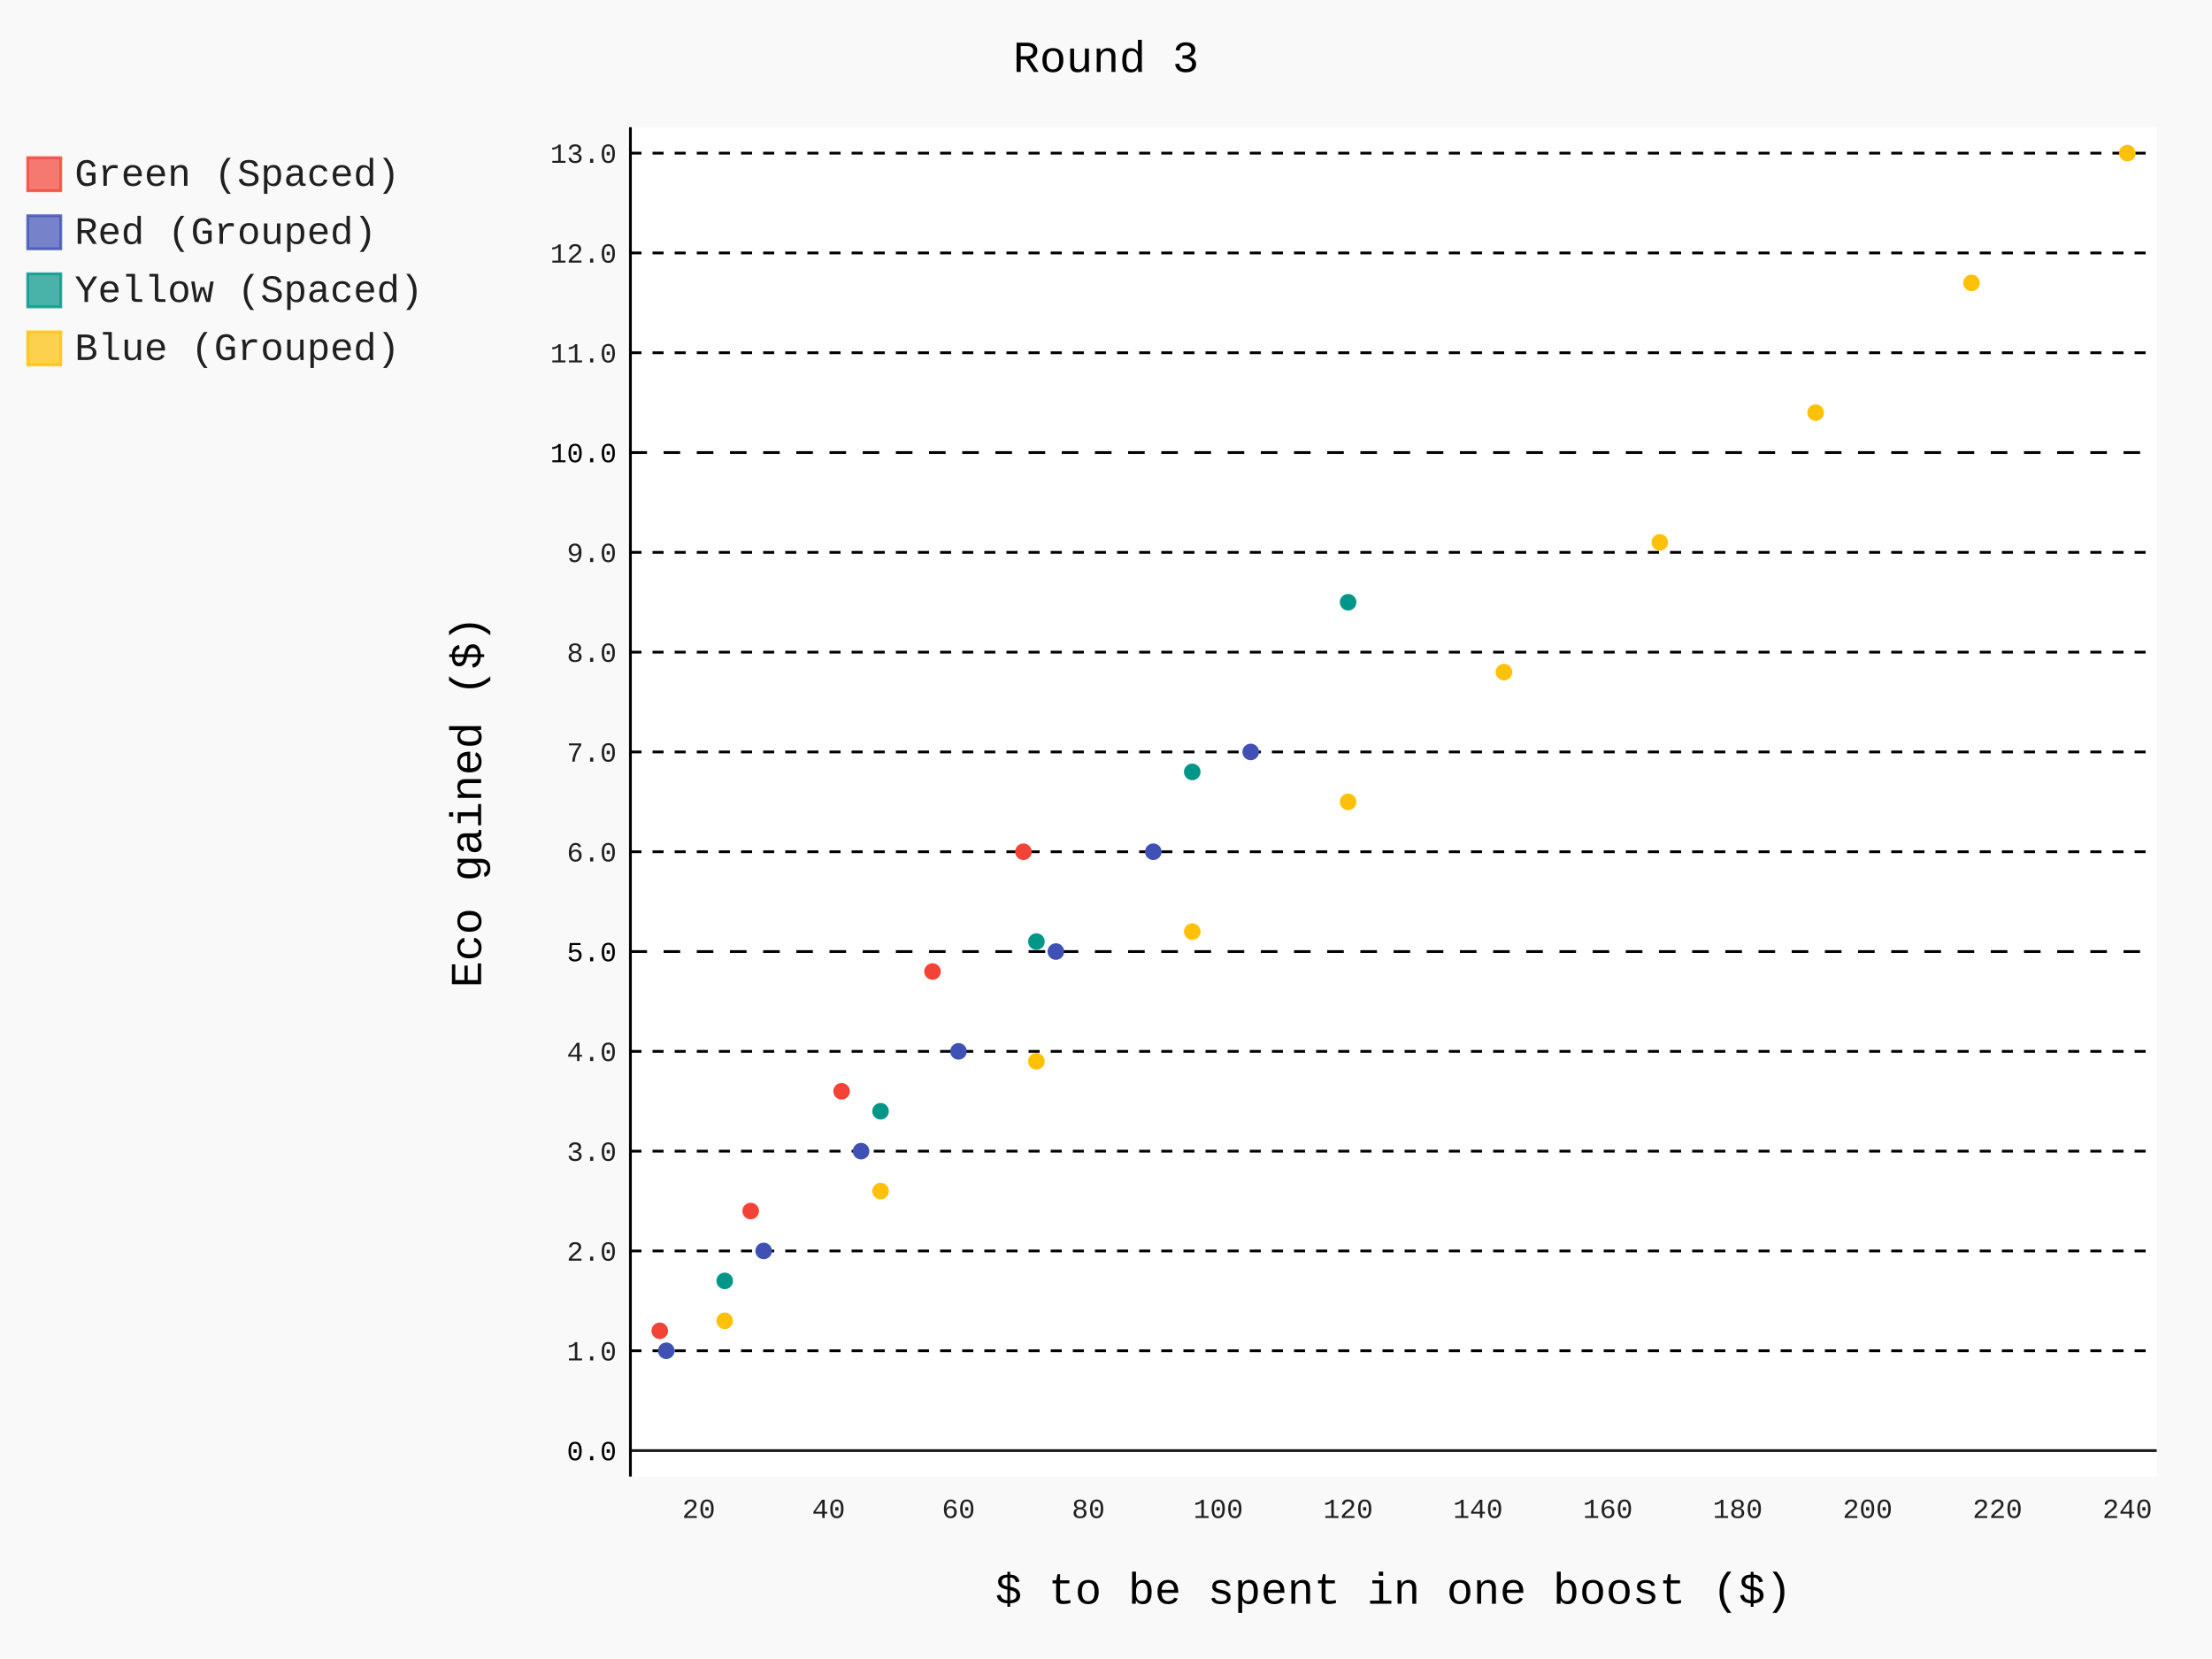
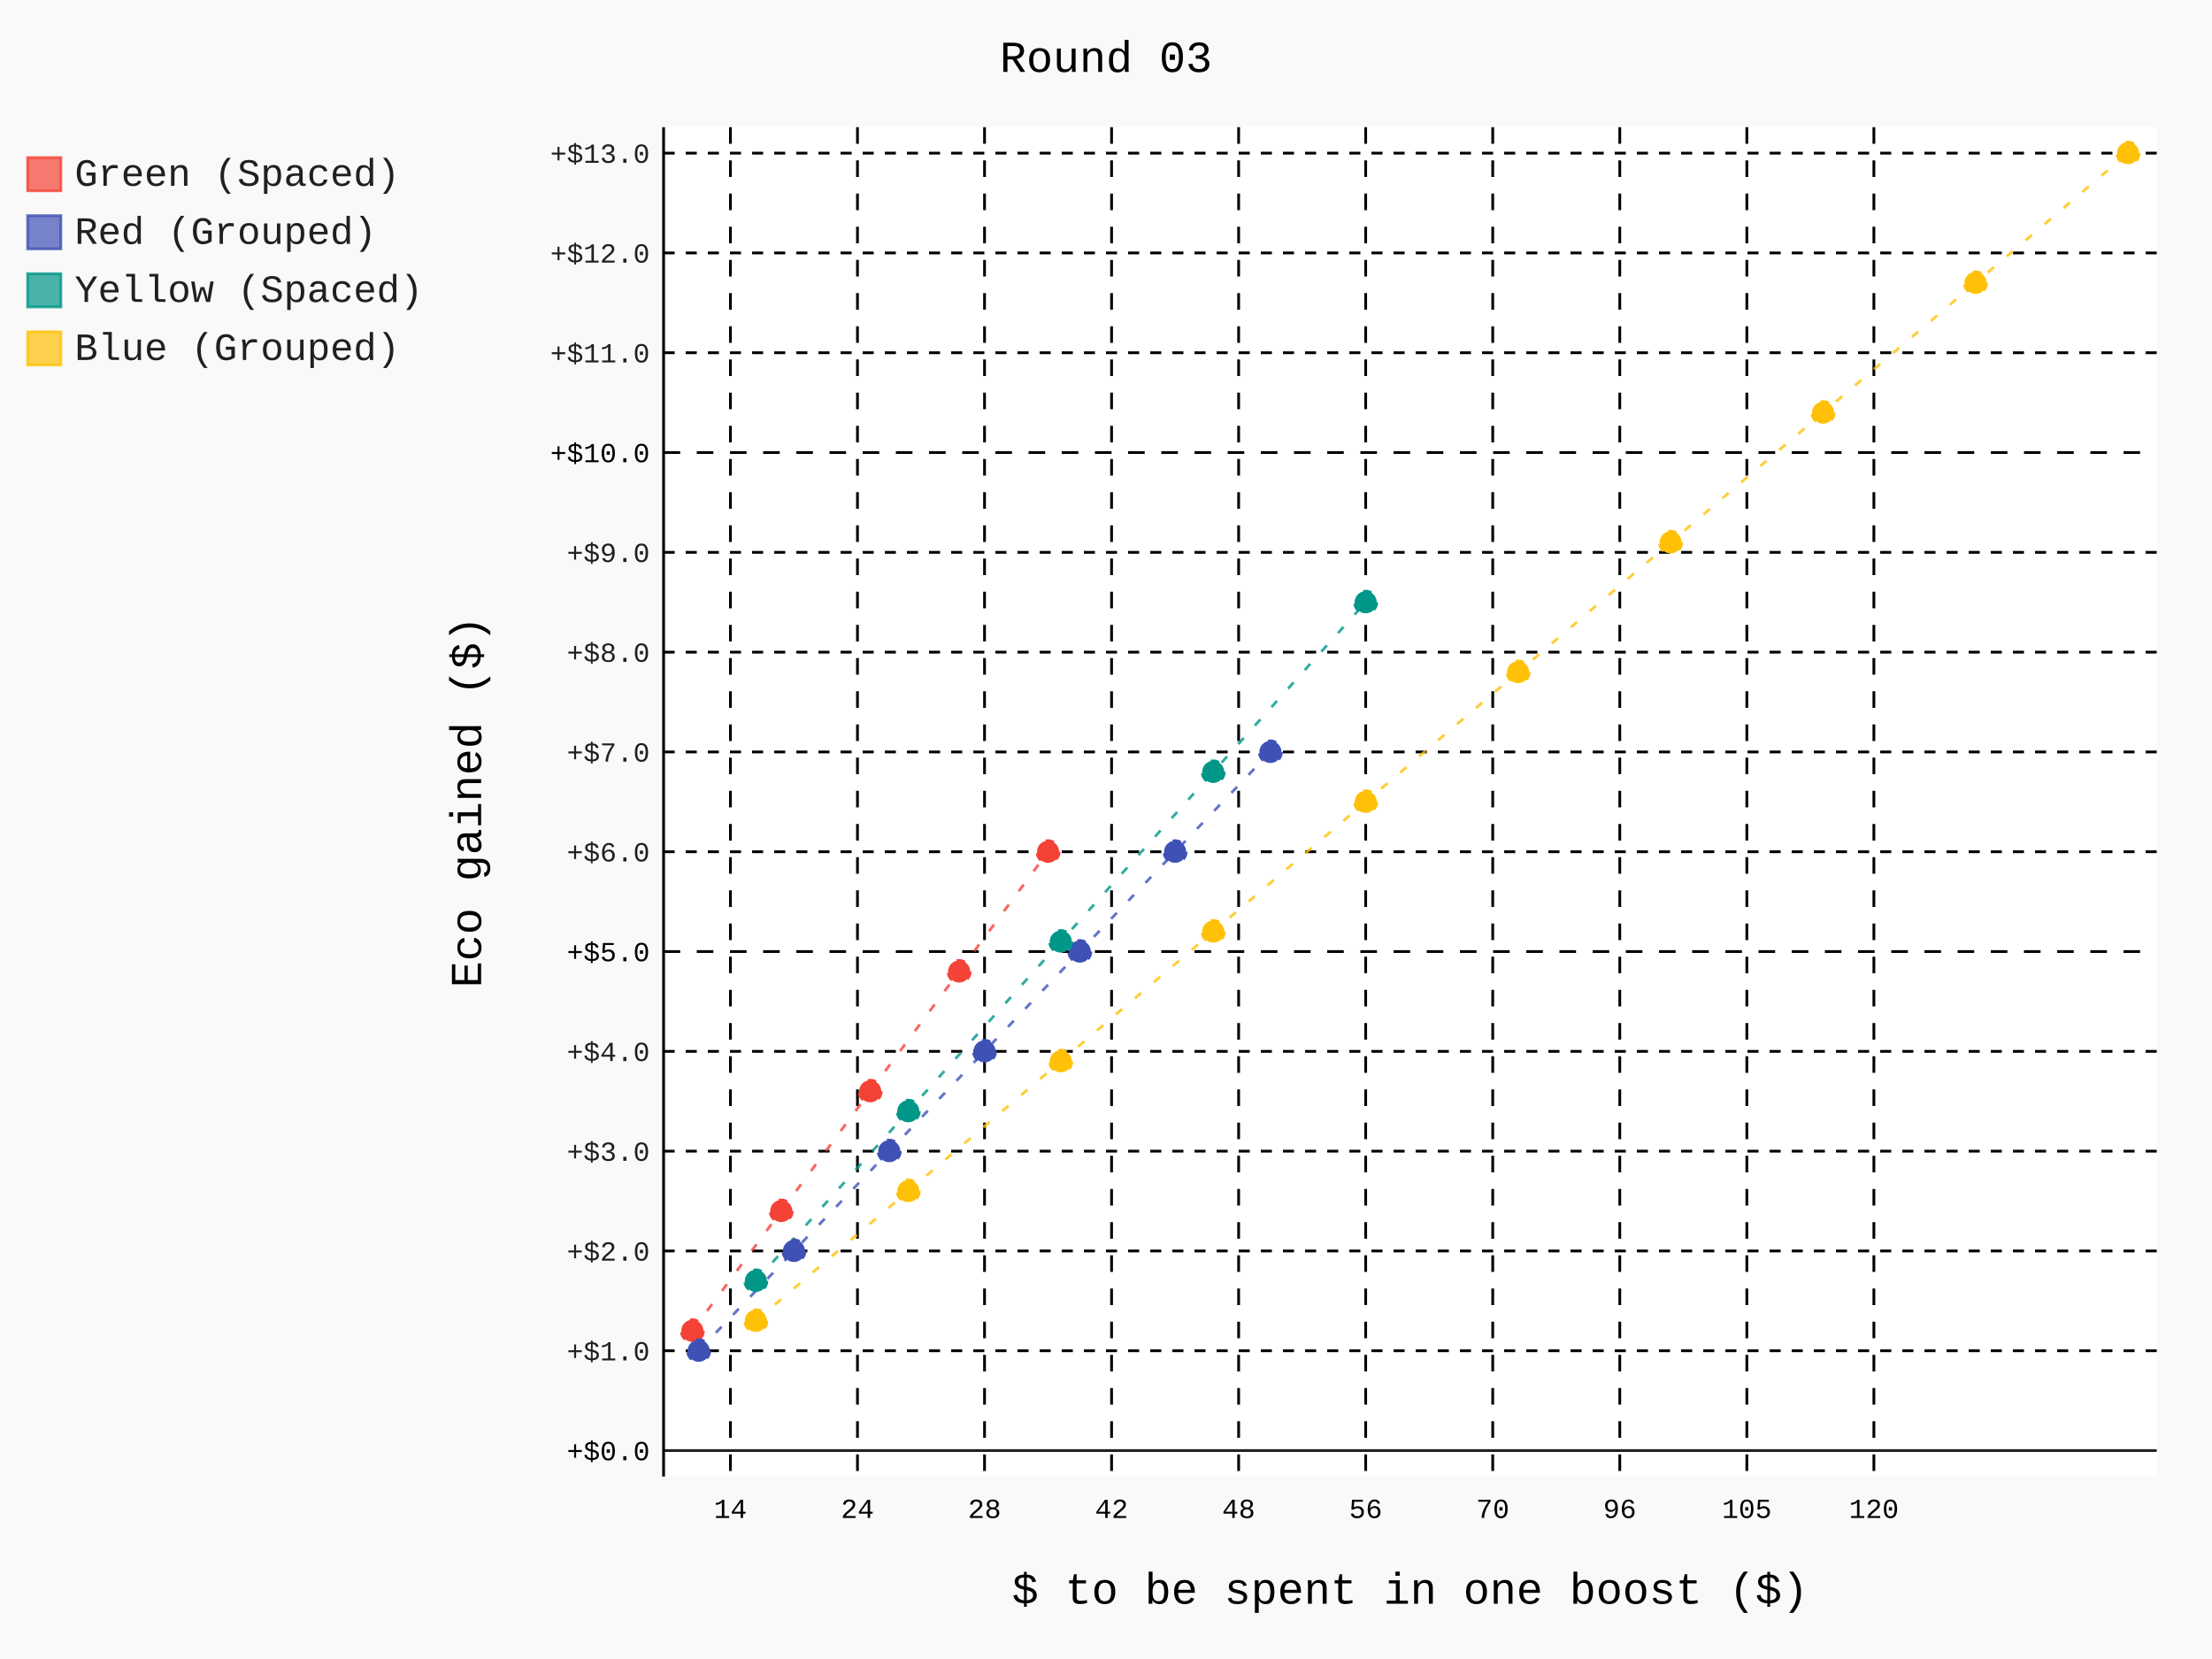
- <svg xmlns="http://www.w3.org/2000/svg" id="chart-a804225d-d1d8-4edf-a290-3cf04d2d5cf5" class="pygal-chart" viewBox="0 0 800 600">
+ <svg xmlns="http://www.w3.org/2000/svg" id="chart-7a59b7a1-afde-44b8-8f0c-2cee43921134" class="pygal-chart" viewBox="0 0 800 600">
  <defs>
-     <style type="text/css">#chart-a804225d-d1d8-4edf-a290-3cf04d2d5cf5{-webkit-user-select:none;-webkit-font-smoothing:antialiased;font-family:Consolas,"Liberation Mono",Menlo,Courier,monospace}#chart-a804225d-d1d8-4edf-a290-3cf04d2d5cf5 .title{font-family:Consolas,"Liberation Mono",Menlo,Courier,monospace;font-size:16px}#chart-a804225d-d1d8-4edf-a290-3cf04d2d5cf5 .legends .legend text{font-family:Consolas,"Liberation Mono",Menlo,Courier,monospace;font-size:14px}#chart-a804225d-d1d8-4edf-a290-3cf04d2d5cf5 .axis text{font-family:Consolas,"Liberation Mono",Menlo,Courier,monospace;font-size:10px}#chart-a804225d-d1d8-4edf-a290-3cf04d2d5cf5 .axis text.major{font-family:Consolas,"Liberation Mono",Menlo,Courier,monospace;font-size:10px}#chart-a804225d-d1d8-4edf-a290-3cf04d2d5cf5 .text-overlay text.value{font-family:Consolas,"Liberation Mono",Menlo,Courier,monospace;font-size:16px}#chart-a804225d-d1d8-4edf-a290-3cf04d2d5cf5 .text-overlay text.label{font-family:Consolas,"Liberation Mono",Menlo,Courier,monospace;font-size:10px}#chart-a804225d-d1d8-4edf-a290-3cf04d2d5cf5 .tooltip{font-family:Consolas,"Liberation Mono",Menlo,Courier,monospace;font-size:14px}#chart-a804225d-d1d8-4edf-a290-3cf04d2d5cf5 text.no_data{font-family:Consolas,"Liberation Mono",Menlo,Courier,monospace;font-size:64px}
- #chart-a804225d-d1d8-4edf-a290-3cf04d2d5cf5{background-color:rgba(249,249,249,1)}#chart-a804225d-d1d8-4edf-a290-3cf04d2d5cf5 path,#chart-a804225d-d1d8-4edf-a290-3cf04d2d5cf5 line,#chart-a804225d-d1d8-4edf-a290-3cf04d2d5cf5 rect,#chart-a804225d-d1d8-4edf-a290-3cf04d2d5cf5 circle{-webkit-transition:150ms;-moz-transition:150ms;transition:150ms}#chart-a804225d-d1d8-4edf-a290-3cf04d2d5cf5 .graph &gt; .background{fill:rgba(249,249,249,1)}#chart-a804225d-d1d8-4edf-a290-3cf04d2d5cf5 .plot &gt; .background{fill:rgba(255,255,255,1)}#chart-a804225d-d1d8-4edf-a290-3cf04d2d5cf5 .graph{fill:rgba(0,0,0,.87)}#chart-a804225d-d1d8-4edf-a290-3cf04d2d5cf5 text.no_data{fill:rgba(0,0,0,1)}#chart-a804225d-d1d8-4edf-a290-3cf04d2d5cf5 .title{fill:rgba(0,0,0,1)}#chart-a804225d-d1d8-4edf-a290-3cf04d2d5cf5 .legends .legend text{fill:rgba(0,0,0,.87)}#chart-a804225d-d1d8-4edf-a290-3cf04d2d5cf5 .legends .legend:hover text{fill:rgba(0,0,0,1)}#chart-a804225d-d1d8-4edf-a290-3cf04d2d5cf5 .axis .line{stroke:rgba(0,0,0,1)}#chart-a804225d-d1d8-4edf-a290-3cf04d2d5cf5 .axis .guide.line{stroke:rgba(0,0,0,.54)}#chart-a804225d-d1d8-4edf-a290-3cf04d2d5cf5 .axis .major.line{stroke:rgba(0,0,0,.87)}#chart-a804225d-d1d8-4edf-a290-3cf04d2d5cf5 .axis text.major{fill:rgba(0,0,0,1)}#chart-a804225d-d1d8-4edf-a290-3cf04d2d5cf5 .axis.y .guides:hover .guide.line,#chart-a804225d-d1d8-4edf-a290-3cf04d2d5cf5 .line-graph .axis.x .guides:hover .guide.line,#chart-a804225d-d1d8-4edf-a290-3cf04d2d5cf5 .stackedline-graph .axis.x .guides:hover .guide.line,#chart-a804225d-d1d8-4edf-a290-3cf04d2d5cf5 .xy-graph .axis.x .guides:hover .guide.line{stroke:rgba(0,0,0,1)}#chart-a804225d-d1d8-4edf-a290-3cf04d2d5cf5 .axis .guides:hover text{fill:rgba(0,0,0,1)}#chart-a804225d-d1d8-4edf-a290-3cf04d2d5cf5 .reactive{fill-opacity:.7;stroke-opacity:.8;stroke-width:1}#chart-a804225d-d1d8-4edf-a290-3cf04d2d5cf5 .ci{stroke:rgba(0,0,0,.87)}#chart-a804225d-d1d8-4edf-a290-3cf04d2d5cf5 .reactive.active,#chart-a804225d-d1d8-4edf-a290-3cf04d2d5cf5 .active .reactive{fill-opacity:.8;stroke-opacity:.9;stroke-width:4}#chart-a804225d-d1d8-4edf-a290-3cf04d2d5cf5 .ci .reactive.active{stroke-width:1.5}#chart-a804225d-d1d8-4edf-a290-3cf04d2d5cf5 .series text{fill:rgba(0,0,0,1)}#chart-a804225d-d1d8-4edf-a290-3cf04d2d5cf5 .tooltip rect{fill:rgba(255,255,255,1);stroke:rgba(0,0,0,1);-webkit-transition:opacity 150ms;-moz-transition:opacity 150ms;transition:opacity 150ms}#chart-a804225d-d1d8-4edf-a290-3cf04d2d5cf5 .tooltip .label{fill:rgba(0,0,0,.87)}#chart-a804225d-d1d8-4edf-a290-3cf04d2d5cf5 .tooltip .label{fill:rgba(0,0,0,.87)}#chart-a804225d-d1d8-4edf-a290-3cf04d2d5cf5 .tooltip .legend{font-size:.8em;fill:rgba(0,0,0,.54)}#chart-a804225d-d1d8-4edf-a290-3cf04d2d5cf5 .tooltip .x_label{font-size:.6em;fill:rgba(0,0,0,1)}#chart-a804225d-d1d8-4edf-a290-3cf04d2d5cf5 .tooltip .xlink{font-size:.5em;text-decoration:underline}#chart-a804225d-d1d8-4edf-a290-3cf04d2d5cf5 .tooltip .value{font-size:1.5em}#chart-a804225d-d1d8-4edf-a290-3cf04d2d5cf5 .bound{font-size:.5em}#chart-a804225d-d1d8-4edf-a290-3cf04d2d5cf5 .max-value{font-size:.75em;fill:rgba(0,0,0,.54)}#chart-a804225d-d1d8-4edf-a290-3cf04d2d5cf5 .map-element{fill:rgba(255,255,255,1);stroke:rgba(0,0,0,.54) !important}#chart-a804225d-d1d8-4edf-a290-3cf04d2d5cf5 .map-element .reactive{fill-opacity:inherit;stroke-opacity:inherit}#chart-a804225d-d1d8-4edf-a290-3cf04d2d5cf5 .color-0,#chart-a804225d-d1d8-4edf-a290-3cf04d2d5cf5 .color-0 a:visited{stroke:#F44336;fill:#F44336}#chart-a804225d-d1d8-4edf-a290-3cf04d2d5cf5 .color-1,#chart-a804225d-d1d8-4edf-a290-3cf04d2d5cf5 .color-1 a:visited{stroke:#3F51B5;fill:#3F51B5}#chart-a804225d-d1d8-4edf-a290-3cf04d2d5cf5 .color-2,#chart-a804225d-d1d8-4edf-a290-3cf04d2d5cf5 .color-2 a:visited{stroke:#009688;fill:#009688}#chart-a804225d-d1d8-4edf-a290-3cf04d2d5cf5 .color-3,#chart-a804225d-d1d8-4edf-a290-3cf04d2d5cf5 .color-3 a:visited{stroke:#FFC107;fill:#FFC107}#chart-a804225d-d1d8-4edf-a290-3cf04d2d5cf5 .text-overlay .color-0 text{fill:black}#chart-a804225d-d1d8-4edf-a290-3cf04d2d5cf5 .text-overlay .color-1 text{fill:black}#chart-a804225d-d1d8-4edf-a290-3cf04d2d5cf5 .text-overlay .color-2 text{fill:black}#chart-a804225d-d1d8-4edf-a290-3cf04d2d5cf5 .text-overlay .color-3 text{fill:black}
- #chart-a804225d-d1d8-4edf-a290-3cf04d2d5cf5 text.no_data{text-anchor:middle}#chart-a804225d-d1d8-4edf-a290-3cf04d2d5cf5 .guide.line{fill:none}#chart-a804225d-d1d8-4edf-a290-3cf04d2d5cf5 .centered{text-anchor:middle}#chart-a804225d-d1d8-4edf-a290-3cf04d2d5cf5 .title{text-anchor:middle}#chart-a804225d-d1d8-4edf-a290-3cf04d2d5cf5 .legends .legend text{fill-opacity:1}#chart-a804225d-d1d8-4edf-a290-3cf04d2d5cf5 .axis.x text{text-anchor:middle}#chart-a804225d-d1d8-4edf-a290-3cf04d2d5cf5 .axis.x:not(.web) text[transform]{text-anchor:start}#chart-a804225d-d1d8-4edf-a290-3cf04d2d5cf5 .axis.x:not(.web) text[transform].backwards{text-anchor:end}#chart-a804225d-d1d8-4edf-a290-3cf04d2d5cf5 .axis.y text{text-anchor:end}#chart-a804225d-d1d8-4edf-a290-3cf04d2d5cf5 .axis.y text[transform].backwards{text-anchor:start}#chart-a804225d-d1d8-4edf-a290-3cf04d2d5cf5 .axis.y2 text{text-anchor:start}#chart-a804225d-d1d8-4edf-a290-3cf04d2d5cf5 .axis.y2 text[transform].backwards{text-anchor:end}#chart-a804225d-d1d8-4edf-a290-3cf04d2d5cf5 .axis .guide.line{stroke-dasharray:4,4;stroke:black}#chart-a804225d-d1d8-4edf-a290-3cf04d2d5cf5 .axis .major.guide.line{stroke-dasharray:6,6;stroke:black}#chart-a804225d-d1d8-4edf-a290-3cf04d2d5cf5 .horizontal .axis.y .guide.line,#chart-a804225d-d1d8-4edf-a290-3cf04d2d5cf5 .horizontal .axis.y2 .guide.line,#chart-a804225d-d1d8-4edf-a290-3cf04d2d5cf5 .vertical .axis.x .guide.line{opacity:0}#chart-a804225d-d1d8-4edf-a290-3cf04d2d5cf5 .horizontal .axis.always_show .guide.line,#chart-a804225d-d1d8-4edf-a290-3cf04d2d5cf5 .vertical .axis.always_show .guide.line{opacity:1 !important}#chart-a804225d-d1d8-4edf-a290-3cf04d2d5cf5 .axis.y .guides:hover .guide.line,#chart-a804225d-d1d8-4edf-a290-3cf04d2d5cf5 .axis.y2 .guides:hover .guide.line,#chart-a804225d-d1d8-4edf-a290-3cf04d2d5cf5 .axis.x .guides:hover .guide.line{opacity:1}#chart-a804225d-d1d8-4edf-a290-3cf04d2d5cf5 .axis .guides:hover text{opacity:1}#chart-a804225d-d1d8-4edf-a290-3cf04d2d5cf5 .nofill{fill:none}#chart-a804225d-d1d8-4edf-a290-3cf04d2d5cf5 .subtle-fill{fill-opacity:.2}#chart-a804225d-d1d8-4edf-a290-3cf04d2d5cf5 .dot{stroke-width:1px;fill-opacity:1;stroke-opacity:1}#chart-a804225d-d1d8-4edf-a290-3cf04d2d5cf5 .dot.active{stroke-width:5px}#chart-a804225d-d1d8-4edf-a290-3cf04d2d5cf5 .dot.negative{fill:transparent}#chart-a804225d-d1d8-4edf-a290-3cf04d2d5cf5 text,#chart-a804225d-d1d8-4edf-a290-3cf04d2d5cf5 tspan{stroke:none !important}#chart-a804225d-d1d8-4edf-a290-3cf04d2d5cf5 .series text.active{opacity:1}#chart-a804225d-d1d8-4edf-a290-3cf04d2d5cf5 .tooltip rect{fill-opacity:.95;stroke-width:.5}#chart-a804225d-d1d8-4edf-a290-3cf04d2d5cf5 .tooltip text{fill-opacity:1}#chart-a804225d-d1d8-4edf-a290-3cf04d2d5cf5 .showable{visibility:hidden}#chart-a804225d-d1d8-4edf-a290-3cf04d2d5cf5 .showable.shown{visibility:visible}#chart-a804225d-d1d8-4edf-a290-3cf04d2d5cf5 .gauge-background{fill:rgba(229,229,229,1);stroke:none}#chart-a804225d-d1d8-4edf-a290-3cf04d2d5cf5 .bg-lines{stroke:rgba(249,249,249,1);stroke-width:2px}</style>
+     <style type="text/css">#chart-7a59b7a1-afde-44b8-8f0c-2cee43921134{-webkit-user-select:none;-webkit-font-smoothing:antialiased;font-family:Consolas,"Liberation Mono",Menlo,Courier,monospace}#chart-7a59b7a1-afde-44b8-8f0c-2cee43921134 .title{font-family:Consolas,"Liberation Mono",Menlo,Courier,monospace;font-size:16px}#chart-7a59b7a1-afde-44b8-8f0c-2cee43921134 .legends .legend text{font-family:Consolas,"Liberation Mono",Menlo,Courier,monospace;font-size:14px}#chart-7a59b7a1-afde-44b8-8f0c-2cee43921134 .axis text{font-family:Consolas,"Liberation Mono",Menlo,Courier,monospace;font-size:10px}#chart-7a59b7a1-afde-44b8-8f0c-2cee43921134 .axis text.major{font-family:Consolas,"Liberation Mono",Menlo,Courier,monospace;font-size:10px}#chart-7a59b7a1-afde-44b8-8f0c-2cee43921134 .text-overlay text.value{font-family:Consolas,"Liberation Mono",Menlo,Courier,monospace;font-size:16px}#chart-7a59b7a1-afde-44b8-8f0c-2cee43921134 .text-overlay text.label{font-family:Consolas,"Liberation Mono",Menlo,Courier,monospace;font-size:10px}#chart-7a59b7a1-afde-44b8-8f0c-2cee43921134 .tooltip{font-family:Consolas,"Liberation Mono",Menlo,Courier,monospace;font-size:14px}#chart-7a59b7a1-afde-44b8-8f0c-2cee43921134 text.no_data{font-family:Consolas,"Liberation Mono",Menlo,Courier,monospace;font-size:64px}
+ #chart-7a59b7a1-afde-44b8-8f0c-2cee43921134{background-color:rgba(249,249,249,1)}#chart-7a59b7a1-afde-44b8-8f0c-2cee43921134 path,#chart-7a59b7a1-afde-44b8-8f0c-2cee43921134 line,#chart-7a59b7a1-afde-44b8-8f0c-2cee43921134 rect,#chart-7a59b7a1-afde-44b8-8f0c-2cee43921134 circle{-webkit-transition:150ms;-moz-transition:150ms;transition:150ms}#chart-7a59b7a1-afde-44b8-8f0c-2cee43921134 .graph &gt; .background{fill:rgba(249,249,249,1)}#chart-7a59b7a1-afde-44b8-8f0c-2cee43921134 .plot &gt; .background{fill:rgba(255,255,255,1)}#chart-7a59b7a1-afde-44b8-8f0c-2cee43921134 .graph{fill:rgba(0,0,0,.87)}#chart-7a59b7a1-afde-44b8-8f0c-2cee43921134 text.no_data{fill:rgba(0,0,0,1)}#chart-7a59b7a1-afde-44b8-8f0c-2cee43921134 .title{fill:rgba(0,0,0,1)}#chart-7a59b7a1-afde-44b8-8f0c-2cee43921134 .legends .legend text{fill:rgba(0,0,0,.87)}#chart-7a59b7a1-afde-44b8-8f0c-2cee43921134 .legends .legend:hover text{fill:rgba(0,0,0,1)}#chart-7a59b7a1-afde-44b8-8f0c-2cee43921134 .axis .line{stroke:rgba(0,0,0,1)}#chart-7a59b7a1-afde-44b8-8f0c-2cee43921134 .axis .guide.line{stroke:rgba(0,0,0,.54)}#chart-7a59b7a1-afde-44b8-8f0c-2cee43921134 .axis .major.line{stroke:rgba(0,0,0,.87)}#chart-7a59b7a1-afde-44b8-8f0c-2cee43921134 .axis text.major{fill:rgba(0,0,0,1)}#chart-7a59b7a1-afde-44b8-8f0c-2cee43921134 .axis.y .guides:hover .guide.line,#chart-7a59b7a1-afde-44b8-8f0c-2cee43921134 .line-graph .axis.x .guides:hover .guide.line,#chart-7a59b7a1-afde-44b8-8f0c-2cee43921134 .stackedline-graph .axis.x .guides:hover .guide.line,#chart-7a59b7a1-afde-44b8-8f0c-2cee43921134 .xy-graph .axis.x .guides:hover .guide.line{stroke:rgba(0,0,0,1)}#chart-7a59b7a1-afde-44b8-8f0c-2cee43921134 .axis .guides:hover text{fill:rgba(0,0,0,1)}#chart-7a59b7a1-afde-44b8-8f0c-2cee43921134 .reactive{fill-opacity:.7;stroke-opacity:.8;stroke-width:1}#chart-7a59b7a1-afde-44b8-8f0c-2cee43921134 .ci{stroke:rgba(0,0,0,.87)}#chart-7a59b7a1-afde-44b8-8f0c-2cee43921134 .reactive.active,#chart-7a59b7a1-afde-44b8-8f0c-2cee43921134 .active .reactive{fill-opacity:.8;stroke-opacity:.9;stroke-width:4}#chart-7a59b7a1-afde-44b8-8f0c-2cee43921134 .ci .reactive.active{stroke-width:1.5}#chart-7a59b7a1-afde-44b8-8f0c-2cee43921134 .series text{fill:rgba(0,0,0,1)}#chart-7a59b7a1-afde-44b8-8f0c-2cee43921134 .tooltip rect{fill:rgba(255,255,255,1);stroke:rgba(0,0,0,1);-webkit-transition:opacity 150ms;-moz-transition:opacity 150ms;transition:opacity 150ms}#chart-7a59b7a1-afde-44b8-8f0c-2cee43921134 .tooltip .label{fill:rgba(0,0,0,.87)}#chart-7a59b7a1-afde-44b8-8f0c-2cee43921134 .tooltip .label{fill:rgba(0,0,0,.87)}#chart-7a59b7a1-afde-44b8-8f0c-2cee43921134 .tooltip .legend{font-size:.8em;fill:rgba(0,0,0,.54)}#chart-7a59b7a1-afde-44b8-8f0c-2cee43921134 .tooltip .x_label{font-size:.6em;fill:rgba(0,0,0,1)}#chart-7a59b7a1-afde-44b8-8f0c-2cee43921134 .tooltip .xlink{font-size:.5em;text-decoration:underline}#chart-7a59b7a1-afde-44b8-8f0c-2cee43921134 .tooltip .value{font-size:1.5em}#chart-7a59b7a1-afde-44b8-8f0c-2cee43921134 .bound{font-size:.5em}#chart-7a59b7a1-afde-44b8-8f0c-2cee43921134 .max-value{font-size:.75em;fill:rgba(0,0,0,.54)}#chart-7a59b7a1-afde-44b8-8f0c-2cee43921134 .map-element{fill:rgba(255,255,255,1);stroke:rgba(0,0,0,.54) !important}#chart-7a59b7a1-afde-44b8-8f0c-2cee43921134 .map-element .reactive{fill-opacity:inherit;stroke-opacity:inherit}#chart-7a59b7a1-afde-44b8-8f0c-2cee43921134 .color-0,#chart-7a59b7a1-afde-44b8-8f0c-2cee43921134 .color-0 a:visited{stroke:#F44336;fill:#F44336}#chart-7a59b7a1-afde-44b8-8f0c-2cee43921134 .color-1,#chart-7a59b7a1-afde-44b8-8f0c-2cee43921134 .color-1 a:visited{stroke:#3F51B5;fill:#3F51B5}#chart-7a59b7a1-afde-44b8-8f0c-2cee43921134 .color-2,#chart-7a59b7a1-afde-44b8-8f0c-2cee43921134 .color-2 a:visited{stroke:#009688;fill:#009688}#chart-7a59b7a1-afde-44b8-8f0c-2cee43921134 .color-3,#chart-7a59b7a1-afde-44b8-8f0c-2cee43921134 .color-3 a:visited{stroke:#FFC107;fill:#FFC107}#chart-7a59b7a1-afde-44b8-8f0c-2cee43921134 .text-overlay .color-0 text{fill:black}#chart-7a59b7a1-afde-44b8-8f0c-2cee43921134 .text-overlay .color-1 text{fill:black}#chart-7a59b7a1-afde-44b8-8f0c-2cee43921134 .text-overlay .color-2 text{fill:black}#chart-7a59b7a1-afde-44b8-8f0c-2cee43921134 .text-overlay .color-3 text{fill:black}#chart-7a59b7a1-afde-44b8-8f0c-2cee43921134 .series{stroke-width:2;stroke-dasharray:3,6}#chart-7a59b7a1-afde-44b8-8f0c-2cee43921134 .series.serie-0{stroke-width:2;stroke-dasharray:3,6}#chart-7a59b7a1-afde-44b8-8f0c-2cee43921134 .series.serie-1{stroke-width:2;stroke-dasharray:3,6}#chart-7a59b7a1-afde-44b8-8f0c-2cee43921134 .series.serie-2{stroke-width:2;stroke-dasharray:3,6}#chart-7a59b7a1-afde-44b8-8f0c-2cee43921134 .series.serie-3{stroke-width:2;stroke-dasharray:3,6}
+ #chart-7a59b7a1-afde-44b8-8f0c-2cee43921134 text.no_data{text-anchor:middle}#chart-7a59b7a1-afde-44b8-8f0c-2cee43921134 .guide.line{fill:none}#chart-7a59b7a1-afde-44b8-8f0c-2cee43921134 .centered{text-anchor:middle}#chart-7a59b7a1-afde-44b8-8f0c-2cee43921134 .title{text-anchor:middle}#chart-7a59b7a1-afde-44b8-8f0c-2cee43921134 .legends .legend text{fill-opacity:1}#chart-7a59b7a1-afde-44b8-8f0c-2cee43921134 .axis.x text{text-anchor:middle}#chart-7a59b7a1-afde-44b8-8f0c-2cee43921134 .axis.x:not(.web) text[transform]{text-anchor:start}#chart-7a59b7a1-afde-44b8-8f0c-2cee43921134 .axis.x:not(.web) text[transform].backwards{text-anchor:end}#chart-7a59b7a1-afde-44b8-8f0c-2cee43921134 .axis.y text{text-anchor:end}#chart-7a59b7a1-afde-44b8-8f0c-2cee43921134 .axis.y text[transform].backwards{text-anchor:start}#chart-7a59b7a1-afde-44b8-8f0c-2cee43921134 .axis.y2 text{text-anchor:start}#chart-7a59b7a1-afde-44b8-8f0c-2cee43921134 .axis.y2 text[transform].backwards{text-anchor:end}#chart-7a59b7a1-afde-44b8-8f0c-2cee43921134 .axis .guide.line{stroke-dasharray:4,4;stroke:black}#chart-7a59b7a1-afde-44b8-8f0c-2cee43921134 .axis .major.guide.line{stroke-dasharray:6,6;stroke:black}#chart-7a59b7a1-afde-44b8-8f0c-2cee43921134 .horizontal .axis.y .guide.line,#chart-7a59b7a1-afde-44b8-8f0c-2cee43921134 .horizontal .axis.y2 .guide.line,#chart-7a59b7a1-afde-44b8-8f0c-2cee43921134 .vertical .axis.x .guide.line{opacity:0}#chart-7a59b7a1-afde-44b8-8f0c-2cee43921134 .horizontal .axis.always_show .guide.line,#chart-7a59b7a1-afde-44b8-8f0c-2cee43921134 .vertical .axis.always_show .guide.line{opacity:1 !important}#chart-7a59b7a1-afde-44b8-8f0c-2cee43921134 .axis.y .guides:hover .guide.line,#chart-7a59b7a1-afde-44b8-8f0c-2cee43921134 .axis.y2 .guides:hover .guide.line,#chart-7a59b7a1-afde-44b8-8f0c-2cee43921134 .axis.x .guides:hover .guide.line{opacity:1}#chart-7a59b7a1-afde-44b8-8f0c-2cee43921134 .axis .guides:hover text{opacity:1}#chart-7a59b7a1-afde-44b8-8f0c-2cee43921134 .nofill{fill:none}#chart-7a59b7a1-afde-44b8-8f0c-2cee43921134 .subtle-fill{fill-opacity:.2}#chart-7a59b7a1-afde-44b8-8f0c-2cee43921134 .dot{stroke-width:1px;fill-opacity:1;stroke-opacity:1}#chart-7a59b7a1-afde-44b8-8f0c-2cee43921134 .dot.active{stroke-width:5px}#chart-7a59b7a1-afde-44b8-8f0c-2cee43921134 .dot.negative{fill:transparent}#chart-7a59b7a1-afde-44b8-8f0c-2cee43921134 text,#chart-7a59b7a1-afde-44b8-8f0c-2cee43921134 tspan{stroke:none !important}#chart-7a59b7a1-afde-44b8-8f0c-2cee43921134 .series text.active{opacity:1}#chart-7a59b7a1-afde-44b8-8f0c-2cee43921134 .tooltip rect{fill-opacity:.95;stroke-width:.5}#chart-7a59b7a1-afde-44b8-8f0c-2cee43921134 .tooltip text{fill-opacity:1}#chart-7a59b7a1-afde-44b8-8f0c-2cee43921134 .showable{visibility:hidden}#chart-7a59b7a1-afde-44b8-8f0c-2cee43921134 .showable.shown{visibility:visible}#chart-7a59b7a1-afde-44b8-8f0c-2cee43921134 .gauge-background{fill:rgba(229,229,229,1);stroke:none}#chart-7a59b7a1-afde-44b8-8f0c-2cee43921134 .bg-lines{stroke:rgba(249,249,249,1);stroke-width:2px}</style>
  </defs>
  <g class="graph xy-graph vertical">
    <rect x="0" y="0" width="800" height="600" class="background" />
-     <g transform="translate(228, 46)" class="plot">
-       <rect x="0" y="0" width="552.0" height="488" class="background" />
+     <g transform="translate(240, 46)" class="plot">
+       <rect x="0" y="0" width="540.0" height="488" class="background" />
      <g class="axis y always_show">
        <g class="guides">
-           <path d="M0 478.615 h552" class="major line" />
-           <text x="-5" y="482.115" class="major">0.0</text>
-         </g>
-         <g class="guides">
-           <path d="M0 442.521 h552" class="guide line" />
-           <text x="-5" y="446.021" class="">1.0</text>
-         </g>
-         <g class="guides">
-           <path d="M0 406.426 h552" class="guide line" />
-           <text x="-5" y="409.926" class="">2.0</text>
-         </g>
-         <g class="guides">
-           <path d="M0 370.331 h552" class="guide line" />
-           <text x="-5" y="373.831" class="">3.0</text>
-         </g>
-         <g class="guides">
-           <path d="M0 334.237 h552" class="guide line" />
-           <text x="-5" y="337.737" class="">4.0</text>
-         </g>
-         <g class="guides">
-           <path d="M0 298.142 h552" class="major guide line" />
-           <text x="-5" y="301.642" class="major">5.0</text>
-         </g>
-         <g class="guides">
-           <path d="M0 262.047 h552" class="guide line" />
-           <text x="-5" y="265.547" class="">6.0</text>
-         </g>
-         <g class="guides">
-           <path d="M0 225.953 h552" class="guide line" />
-           <text x="-5" y="229.453" class="">7.0</text>
-         </g>
-         <g class="guides">
-           <path d="M0 189.858 h552" class="guide line" />
-           <text x="-5" y="193.358" class="">8.0</text>
-         </g>
-         <g class="guides">
-           <path d="M0 153.763 h552" class="guide line" />
-           <text x="-5" y="157.263" class="">9.0</text>
-         </g>
-         <g class="guides">
-           <path d="M0 117.669 h552" class="major guide line" />
-           <text x="-5" y="121.169" class="major">10.0</text>
-         </g>
-         <g class="guides">
-           <path d="M0 81.574 h552" class="guide line" />
-           <text x="-5" y="85.074" class="">11.0</text>
-         </g>
-         <g class="guides">
-           <path d="M0 45.479 h552" class="guide line" />
-           <text x="-5" y="48.979" class="">12.0</text>
-         </g>
-         <g class="guides">
-           <path d="M0 9.385 h552" class="guide line" />
-           <text x="-5" y="12.885" class="">13.0</text>
-         </g>
-       </g>
-       <g class="axis x">
+           <path d="M0 478.615 h540" class="major line" />
+           <text x="-5" y="482.115" class="major">+$0.0</text>
+         </g>
+         <g class="guides">
+           <path d="M0 442.521 h540" class="guide line" />
+           <text x="-5" y="446.021" class="">+$1.0</text>
+         </g>
+         <g class="guides">
+           <path d="M0 406.426 h540" class="guide line" />
+           <text x="-5" y="409.926" class="">+$2.0</text>
+         </g>
+         <g class="guides">
+           <path d="M0 370.331 h540" class="guide line" />
+           <text x="-5" y="373.831" class="">+$3.0</text>
+         </g>
+         <g class="guides">
+           <path d="M0 334.237 h540" class="guide line" />
+           <text x="-5" y="337.737" class="">+$4.0</text>
+         </g>
+         <g class="guides">
+           <path d="M0 298.142 h540" class="major guide line" />
+           <text x="-5" y="301.642" class="major">+$5.0</text>
+         </g>
+         <g class="guides">
+           <path d="M0 262.047 h540" class="guide line" />
+           <text x="-5" y="265.547" class="">+$6.0</text>
+         </g>
+         <g class="guides">
+           <path d="M0 225.953 h540" class="guide line" />
+           <text x="-5" y="229.453" class="">+$7.0</text>
+         </g>
+         <g class="guides">
+           <path d="M0 189.858 h540" class="guide line" />
+           <text x="-5" y="193.358" class="">+$8.0</text>
+         </g>
+         <g class="guides">
+           <path d="M0 153.763 h540" class="guide line" />
+           <text x="-5" y="157.263" class="">+$9.0</text>
+         </g>
+         <g class="guides">
+           <path d="M0 117.669 h540" class="major guide line" />
+           <text x="-5" y="121.169" class="major">+$10.0</text>
+         </g>
+         <g class="guides">
+           <path d="M0 81.574 h540" class="guide line" />
+           <text x="-5" y="85.074" class="">+$11.0</text>
+         </g>
+         <g class="guides">
+           <path d="M0 45.479 h540" class="guide line" />
+           <text x="-5" y="48.979" class="">+$12.0</text>
+         </g>
+         <g class="guides">
+           <path d="M0 9.385 h540" class="guide line" />
+           <text x="-5" y="12.885" class="">+$13.0</text>
+         </g>
+       </g>
+       <g class="axis x always_show">
        <path d="M0 0 v488" class="line" />
        <g class="guides">
-           <path d="M24.707 0 v488" class="guide line" />
-           <text x="24.707" y="503.0" class="">20</text>
-         </g>
-         <g class="guides">
-           <path d="M71.677 0 v488" class="guide line" />
-           <text x="71.677" y="503.0" class="">40</text>
-         </g>
-         <g class="guides">
-           <path d="M118.648 0 v488" class="guide line" />
-           <text x="118.648" y="503.0" class="">60</text>
-         </g>
-         <g class="guides">
-           <path d="M165.619 0 v488" class="guide line" />
-           <text x="165.619" y="503.0" class="">80</text>
-         </g>
-         <g class="guides">
-           <path d="M212.59 0 v488" class="guide line" />
-           <text x="212.59" y="503.0" class="">100</text>
-         </g>
-         <g class="guides">
-           <path d="M259.56 0 v488" class="guide line" />
-           <text x="259.56" y="503.0" class="">120</text>
-         </g>
-         <g class="guides">
-           <path d="M306.531 0 v488" class="guide line" />
-           <text x="306.531" y="503.0" class="">140</text>
-         </g>
-         <g class="guides">
-           <path d="M353.502 0 v488" class="guide line" />
-           <text x="353.502" y="503.0" class="">160</text>
-         </g>
-         <g class="guides">
-           <path d="M400.472 0 v488" class="guide line" />
-           <text x="400.472" y="503.0" class="">180</text>
-         </g>
-         <g class="guides">
-           <path d="M447.443 0 v488" class="guide line" />
-           <text x="447.443" y="503.0" class="">200</text>
-         </g>
-         <g class="guides">
-           <path d="M494.414 0 v488" class="guide line" />
-           <text x="494.414" y="503.0" class="">220</text>
-         </g>
-         <g class="guides">
-           <path d="M541.385 0 v488" class="guide line" />
-           <text x="541.385" y="503.0" class="">240</text>
-         </g>
-       </g>
+           <path d="M24.17 0 v488" class="major guide line" />
+           <text x="24.17" y="503.0" class="major">14</text>
+         </g>
+         <g class="guides">
+           <path d="M70.119 0 v488" class="major guide line" />
+           <text x="70.119" y="503.0" class="major">24</text>
+         </g>
+         <g class="guides">
+           <path d="M116.069 0 v488" class="major guide line" />
+           <text x="116.069" y="503.0" class="major">28</text>
+         </g>
+         <g class="guides">
+           <path d="M162.018 0 v488" class="major guide line" />
+           <text x="162.018" y="503.0" class="major">42</text>
+         </g>
+         <g class="guides">
+           <path d="M207.968 0 v488" class="major guide line" />
+           <text x="207.968" y="503.0" class="major">48</text>
+         </g>
+         <g class="guides">
+           <path d="M253.918 0 v488" class="major guide line" />
+           <text x="253.918" y="503.0" class="major">56</text>
+         </g>
+         <g class="guides">
+           <path d="M299.867 0 v488" class="major guide line" />
+           <text x="299.867" y="503.0" class="major">70</text>
+         </g>
+         <g class="guides">
+           <path d="M345.817 0 v488" class="major guide line" />
+           <text x="345.817" y="503.0" class="major">96</text>
+         </g>
+         <g class="guides">
+           <path d="M391.767 0 v488" class="major guide line" />
+           <text x="391.767" y="503.0" class="major">105</text>
+         </g>
+         <g class="guides">
+           <path d="M437.716 0 v488" class="major guide line" />
+           <text x="437.716" y="503.0" class="major">120</text>
+         </g>
+       </g>
+       <g class="series serie-0 color-0">
+         <path d="M10.385 435.302 L42.549 391.988 74.714 348.675 106.879 305.361 139.044 262.047" class="line reactive nofill" />
+       </g>
+       <g class="series serie-1 color-1">
+         <path d="M12.682 442.521 L47.144 406.426 81.607 370.331 116.069 334.237 150.531 298.142 184.993 262.047 219.455 225.953" class="line reactive nofill" />
+       </g>
+       <g class="series serie-2 color-2">
+         <path d="M33.359 417.254 L88.499 355.893 143.639 294.533 198.778 233.172 253.918 171.811" class="line reactive nofill" />
+       </g>
+       <g class="series serie-3 color-3">
+         <path d="M33.359 431.692 L88.499 384.769 143.639 337.846 198.778 290.923 253.918 244 309.057 197.077 364.197 150.154 419.336 103.231 474.476 56.308 529.615 9.385" class="line reactive nofill" />
+       </g>
+     </g>
+     <g class="titles">
+       <text x="400.0" y="26" class="title plot_title">Round 03</text>
+       <text x="510.0" y="580" class="title">$ to be spent in one boost ($)</text>
+       <text x="148.0" y="316.0" class="title" transform="rotate(-90 148 290)">Eco gained ($)</text>
+     </g>
+     <g transform="translate(240, 46)" class="plot overlay">
+       <g class="series serie-0 color-0">
+         <g class="dots">
+           <circle cx="10.385" cy="435.302" r="4" class="dot reactive tooltip-trigger" />
+         </g>
+         <g class="dots">
+           <circle cx="42.549" cy="391.988" r="4" class="dot reactive tooltip-trigger" />
+         </g>
+         <g class="dots">
+           <circle cx="74.714" cy="348.675" r="4" class="dot reactive tooltip-trigger" />
+         </g>
+         <g class="dots">
+           <circle cx="106.879" cy="305.361" r="4" class="dot reactive tooltip-trigger" />
+         </g>
+         <g class="dots">
+           <circle cx="139.044" cy="262.047" r="4" class="dot reactive tooltip-trigger" />
+         </g>
+       </g>
+       <g class="series serie-1 color-1">
+         <g class="dots">
+           <circle cx="12.682" cy="442.521" r="4" class="dot reactive tooltip-trigger" />
+         </g>
+         <g class="dots">
+           <circle cx="47.144" cy="406.426" r="4" class="dot reactive tooltip-trigger" />
+         </g>
+         <g class="dots">
+           <circle cx="81.607" cy="370.331" r="4" class="dot reactive tooltip-trigger" />
+         </g>
+         <g class="dots">
+           <circle cx="116.069" cy="334.237" r="4" class="dot reactive tooltip-trigger" />
+         </g>
+         <g class="dots">
+           <circle cx="150.531" cy="298.142" r="4" class="dot reactive tooltip-trigger" />
+         </g>
+         <g class="dots">
+           <circle cx="184.993" cy="262.047" r="4" class="dot reactive tooltip-trigger" />
+         </g>
+         <g class="dots">
+           <circle cx="219.455" cy="225.953" r="4" class="dot reactive tooltip-trigger" />
+         </g>
+       </g>
+       <g class="series serie-2 color-2">
+         <g class="dots">
+           <circle cx="33.359" cy="417.254" r="4" class="dot reactive tooltip-trigger" />
+         </g>
+         <g class="dots">
+           <circle cx="88.499" cy="355.893" r="4" class="dot reactive tooltip-trigger" />
+         </g>
+         <g class="dots">
+           <circle cx="143.639" cy="294.533" r="4" class="dot reactive tooltip-trigger" />
+         </g>
+         <g class="dots">
+           <circle cx="198.778" cy="233.172" r="4" class="dot reactive tooltip-trigger" />
+         </g>
+         <g class="dots">
+           <circle cx="253.918" cy="171.811" r="4" class="dot reactive tooltip-trigger" />
+         </g>
+       </g>
+       <g class="series serie-3 color-3">
+         <g class="dots">
+           <circle cx="33.359" cy="431.692" r="4" class="dot reactive tooltip-trigger" />
+         </g>
+         <g class="dots">
+           <circle cx="88.499" cy="384.769" r="4" class="dot reactive tooltip-trigger" />
+         </g>
+         <g class="dots">
+           <circle cx="143.639" cy="337.846" r="4" class="dot reactive tooltip-trigger" />
+         </g>
+         <g class="dots">
+           <circle cx="198.778" cy="290.923" r="4" class="dot reactive tooltip-trigger" />
+         </g>
+         <g class="dots">
+           <circle cx="253.918" cy="244" r="4" class="dot reactive tooltip-trigger" />
+         </g>
+         <g class="dots">
+           <circle cx="309.057" cy="197.077" r="4" class="dot reactive tooltip-trigger" />
+         </g>
+         <g class="dots">
+           <circle cx="364.197" cy="150.154" r="4" class="dot reactive tooltip-trigger" />
+         </g>
+         <g class="dots">
+           <circle cx="419.336" cy="103.231" r="4" class="dot reactive tooltip-trigger" />
+         </g>
+         <g class="dots">
+           <circle cx="474.476" cy="56.308" r="4" class="dot reactive tooltip-trigger" />
+         </g>
+         <g class="dots">
+           <circle cx="529.615" cy="9.385" r="4" class="dot reactive tooltip-trigger" />
+         </g>
+       </g>
+     </g>
+     <g transform="translate(240, 46)" class="plot text-overlay">
      <g class="series serie-0 color-0" />
      <g class="series serie-1 color-1" />
      <g class="series serie-2 color-2" />
      <g class="series serie-3 color-3" />
    </g>
-     <g class="titles">
-       <text x="400.0" y="26" class="title plot_title">Round 3</text>
-       <text x="504.0" y="580" class="title">$ to be spent in one boost ($)</text>
-       <text x="148.0" y="316.0" class="title" transform="rotate(-90 148 290)">Eco gained ($)</text>
-     </g>
-     <g transform="translate(228, 46)" class="plot overlay">
-       <g class="series serie-0 color-0">
-         <g class="dots">
-           <circle cx="10.615" cy="435.302" r="2.5" class="dot reactive tooltip-trigger" />
-         </g>
-         <g class="dots">
-           <circle cx="43.495" cy="391.988" r="2.5" class="dot reactive tooltip-trigger" />
-         </g>
-         <g class="dots">
-           <circle cx="76.374" cy="348.675" r="2.5" class="dot reactive tooltip-trigger" />
-         </g>
-         <g class="dots">
-           <circle cx="109.254" cy="305.361" r="2.5" class="dot reactive tooltip-trigger" />
-         </g>
-         <g class="dots">
-           <circle cx="142.133" cy="262.047" r="2.5" class="dot reactive tooltip-trigger" />
-         </g>
-       </g>
-       <g class="series serie-1 color-1">
-         <g class="dots">
-           <circle cx="12.964" cy="442.521" r="2.5" class="dot reactive tooltip-trigger" />
-         </g>
-         <g class="dots">
-           <circle cx="48.192" cy="406.426" r="2.5" class="dot reactive tooltip-trigger" />
-         </g>
-         <g class="dots">
-           <circle cx="83.42" cy="370.331" r="2.5" class="dot reactive tooltip-trigger" />
-         </g>
-         <g class="dots">
-           <circle cx="118.648" cy="334.237" r="2.5" class="dot reactive tooltip-trigger" />
-         </g>
-         <g class="dots">
-           <circle cx="153.876" cy="298.142" r="2.5" class="dot reactive tooltip-trigger" />
-         </g>
-         <g class="dots">
-           <circle cx="189.104" cy="262.047" r="2.5" class="dot reactive tooltip-trigger" />
-         </g>
-         <g class="dots">
-           <circle cx="224.332" cy="225.953" r="2.5" class="dot reactive tooltip-trigger" />
-         </g>
-       </g>
-       <g class="series serie-2 color-2">
-         <g class="dots">
-           <circle cx="34.101" cy="417.254" r="2.5" class="dot reactive tooltip-trigger" />
-         </g>
-         <g class="dots">
-           <circle cx="90.466" cy="355.893" r="2.5" class="dot reactive tooltip-trigger" />
-         </g>
-         <g class="dots">
-           <circle cx="146.83" cy="294.533" r="2.5" class="dot reactive tooltip-trigger" />
-         </g>
-         <g class="dots">
-           <circle cx="203.195" cy="233.172" r="2.5" class="dot reactive tooltip-trigger" />
-         </g>
-         <g class="dots">
-           <circle cx="259.56" cy="171.811" r="2.5" class="dot reactive tooltip-trigger" />
-         </g>
-       </g>
-       <g class="series serie-3 color-3">
-         <g class="dots">
-           <circle cx="34.101" cy="431.692" r="2.5" class="dot reactive tooltip-trigger" />
-         </g>
-         <g class="dots">
-           <circle cx="90.466" cy="384.769" r="2.5" class="dot reactive tooltip-trigger" />
-         </g>
-         <g class="dots">
-           <circle cx="146.83" cy="337.846" r="2.5" class="dot reactive tooltip-trigger" />
-         </g>
-         <g class="dots">
-           <circle cx="203.195" cy="290.923" r="2.5" class="dot reactive tooltip-trigger" />
-         </g>
-         <g class="dots">
-           <circle cx="259.56" cy="244" r="2.5" class="dot reactive tooltip-trigger" />
-         </g>
-         <g class="dots">
-           <circle cx="315.925" cy="197.077" r="2.5" class="dot reactive tooltip-trigger" />
-         </g>
-         <g class="dots">
-           <circle cx="372.29" cy="150.154" r="2.5" class="dot reactive tooltip-trigger" />
-         </g>
-         <g class="dots">
-           <circle cx="428.655" cy="103.231" r="2.5" class="dot reactive tooltip-trigger" />
-         </g>
-         <g class="dots">
-           <circle cx="485.02" cy="56.308" r="2.5" class="dot reactive tooltip-trigger" />
-         </g>
-         <g class="dots">
-           <circle cx="541.385" cy="9.385" r="2.5" class="dot reactive tooltip-trigger" />
-         </g>
-       </g>
-     </g>
-     <g transform="translate(228, 46)" class="plot text-overlay">
-       <g class="series serie-0 color-0" />
-       <g class="series serie-1 color-1" />
-       <g class="series serie-2 color-2" />
-       <g class="series serie-3 color-3" />
-     </g>
-     <g transform="translate(228, 46)" class="plot tooltip-overlay">
+     <g transform="translate(240, 46)" class="plot tooltip-overlay">
      <g transform="translate(0 0)" style="opacity: 0" class="tooltip">
        <rect rx="0" ry="0" width="0" height="0" class="tooltip-box" />
        <g class="text" />
      </g>
    </g>
    <g transform="translate(10, 56)" class="legends">
      <g id="activate-serie-0" class="legend reactive activate-serie">
        <rect x="0.0" y="1.0" width="12" height="12" class="color-0 reactive" />
        <text x="17.0" y="11.2">Green (Spaced)</text>
      </g>
      <g id="activate-serie-1" class="legend reactive activate-serie">
        <rect x="0.0" y="22.0" width="12" height="12" class="color-1 reactive" />
        <text x="17.0" y="32.2">Red (Grouped)</text>
      </g>
      <g id="activate-serie-2" class="legend reactive activate-serie">
        <rect x="0.0" y="43.0" width="12" height="12" class="color-2 reactive" />
        <text x="17.0" y="53.2">Yellow (Spaced)</text>
      </g>
      <g id="activate-serie-3" class="legend reactive activate-serie">
        <rect x="0.0" y="64.0" width="12" height="12" class="color-3 reactive" />
        <text x="17.0" y="74.2">Blue (Grouped)</text>
      </g>
    </g>
    <g transform="translate(790, 56)" class="legends" />
  </g>
</svg>
